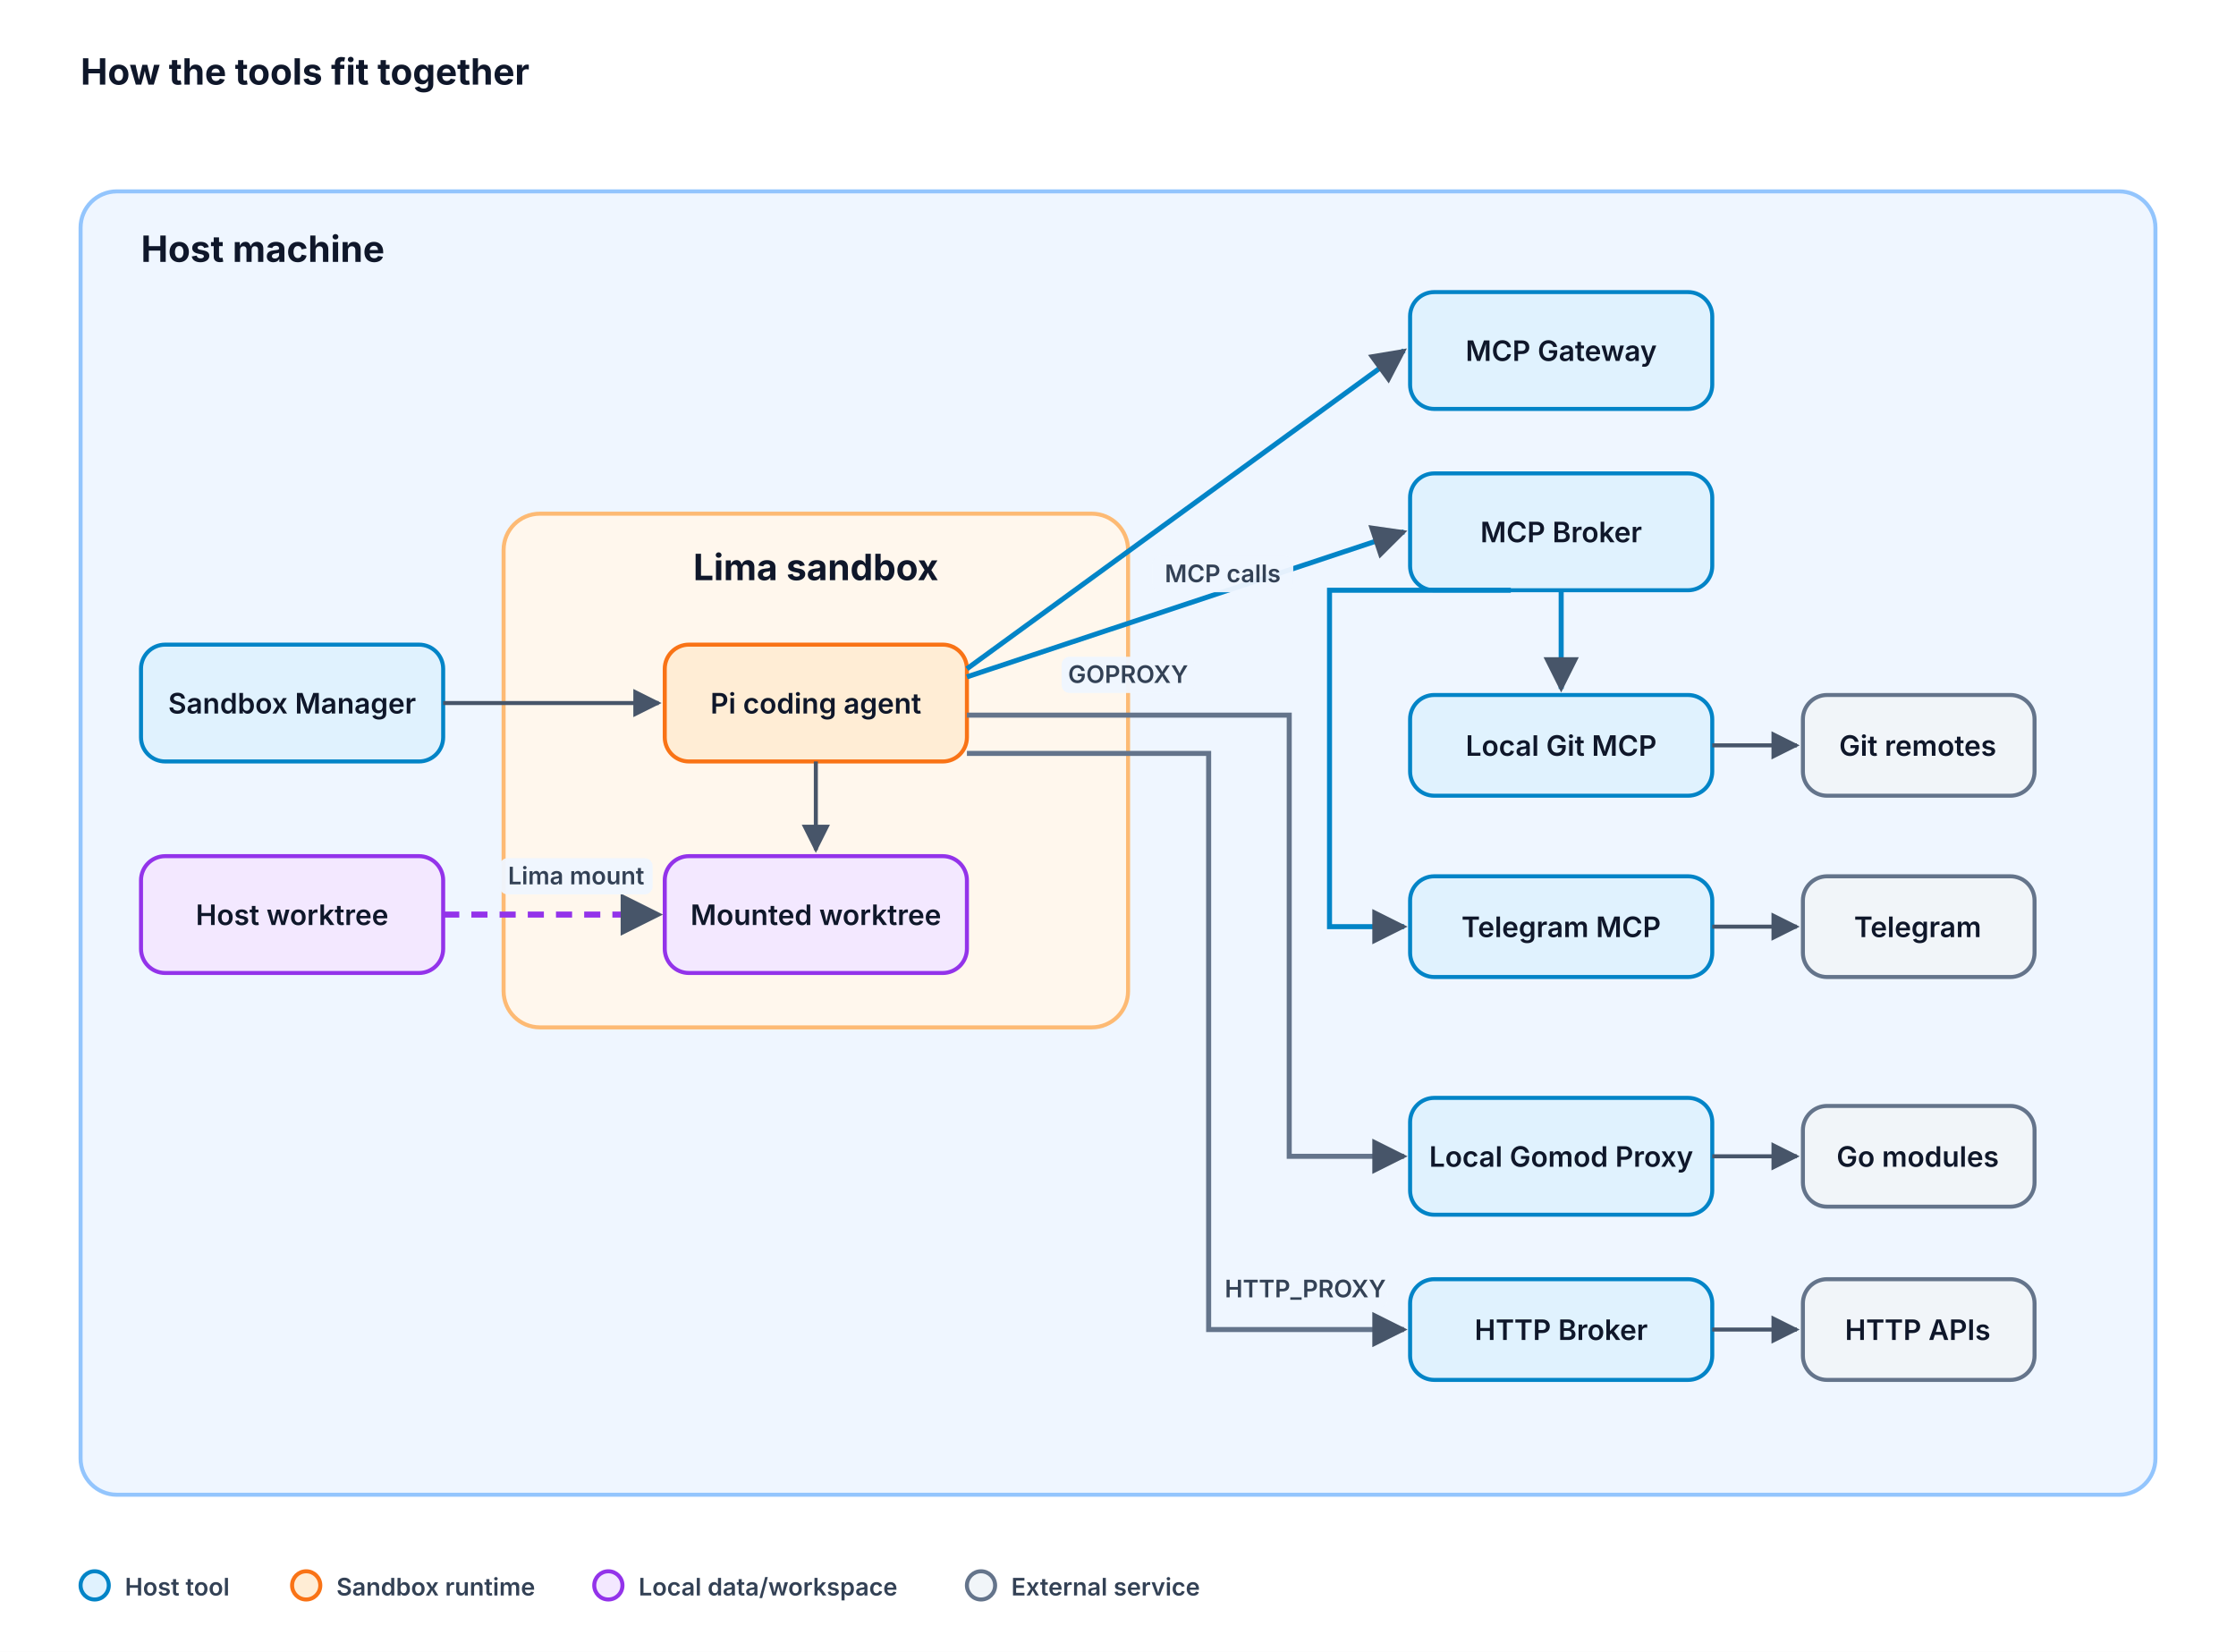
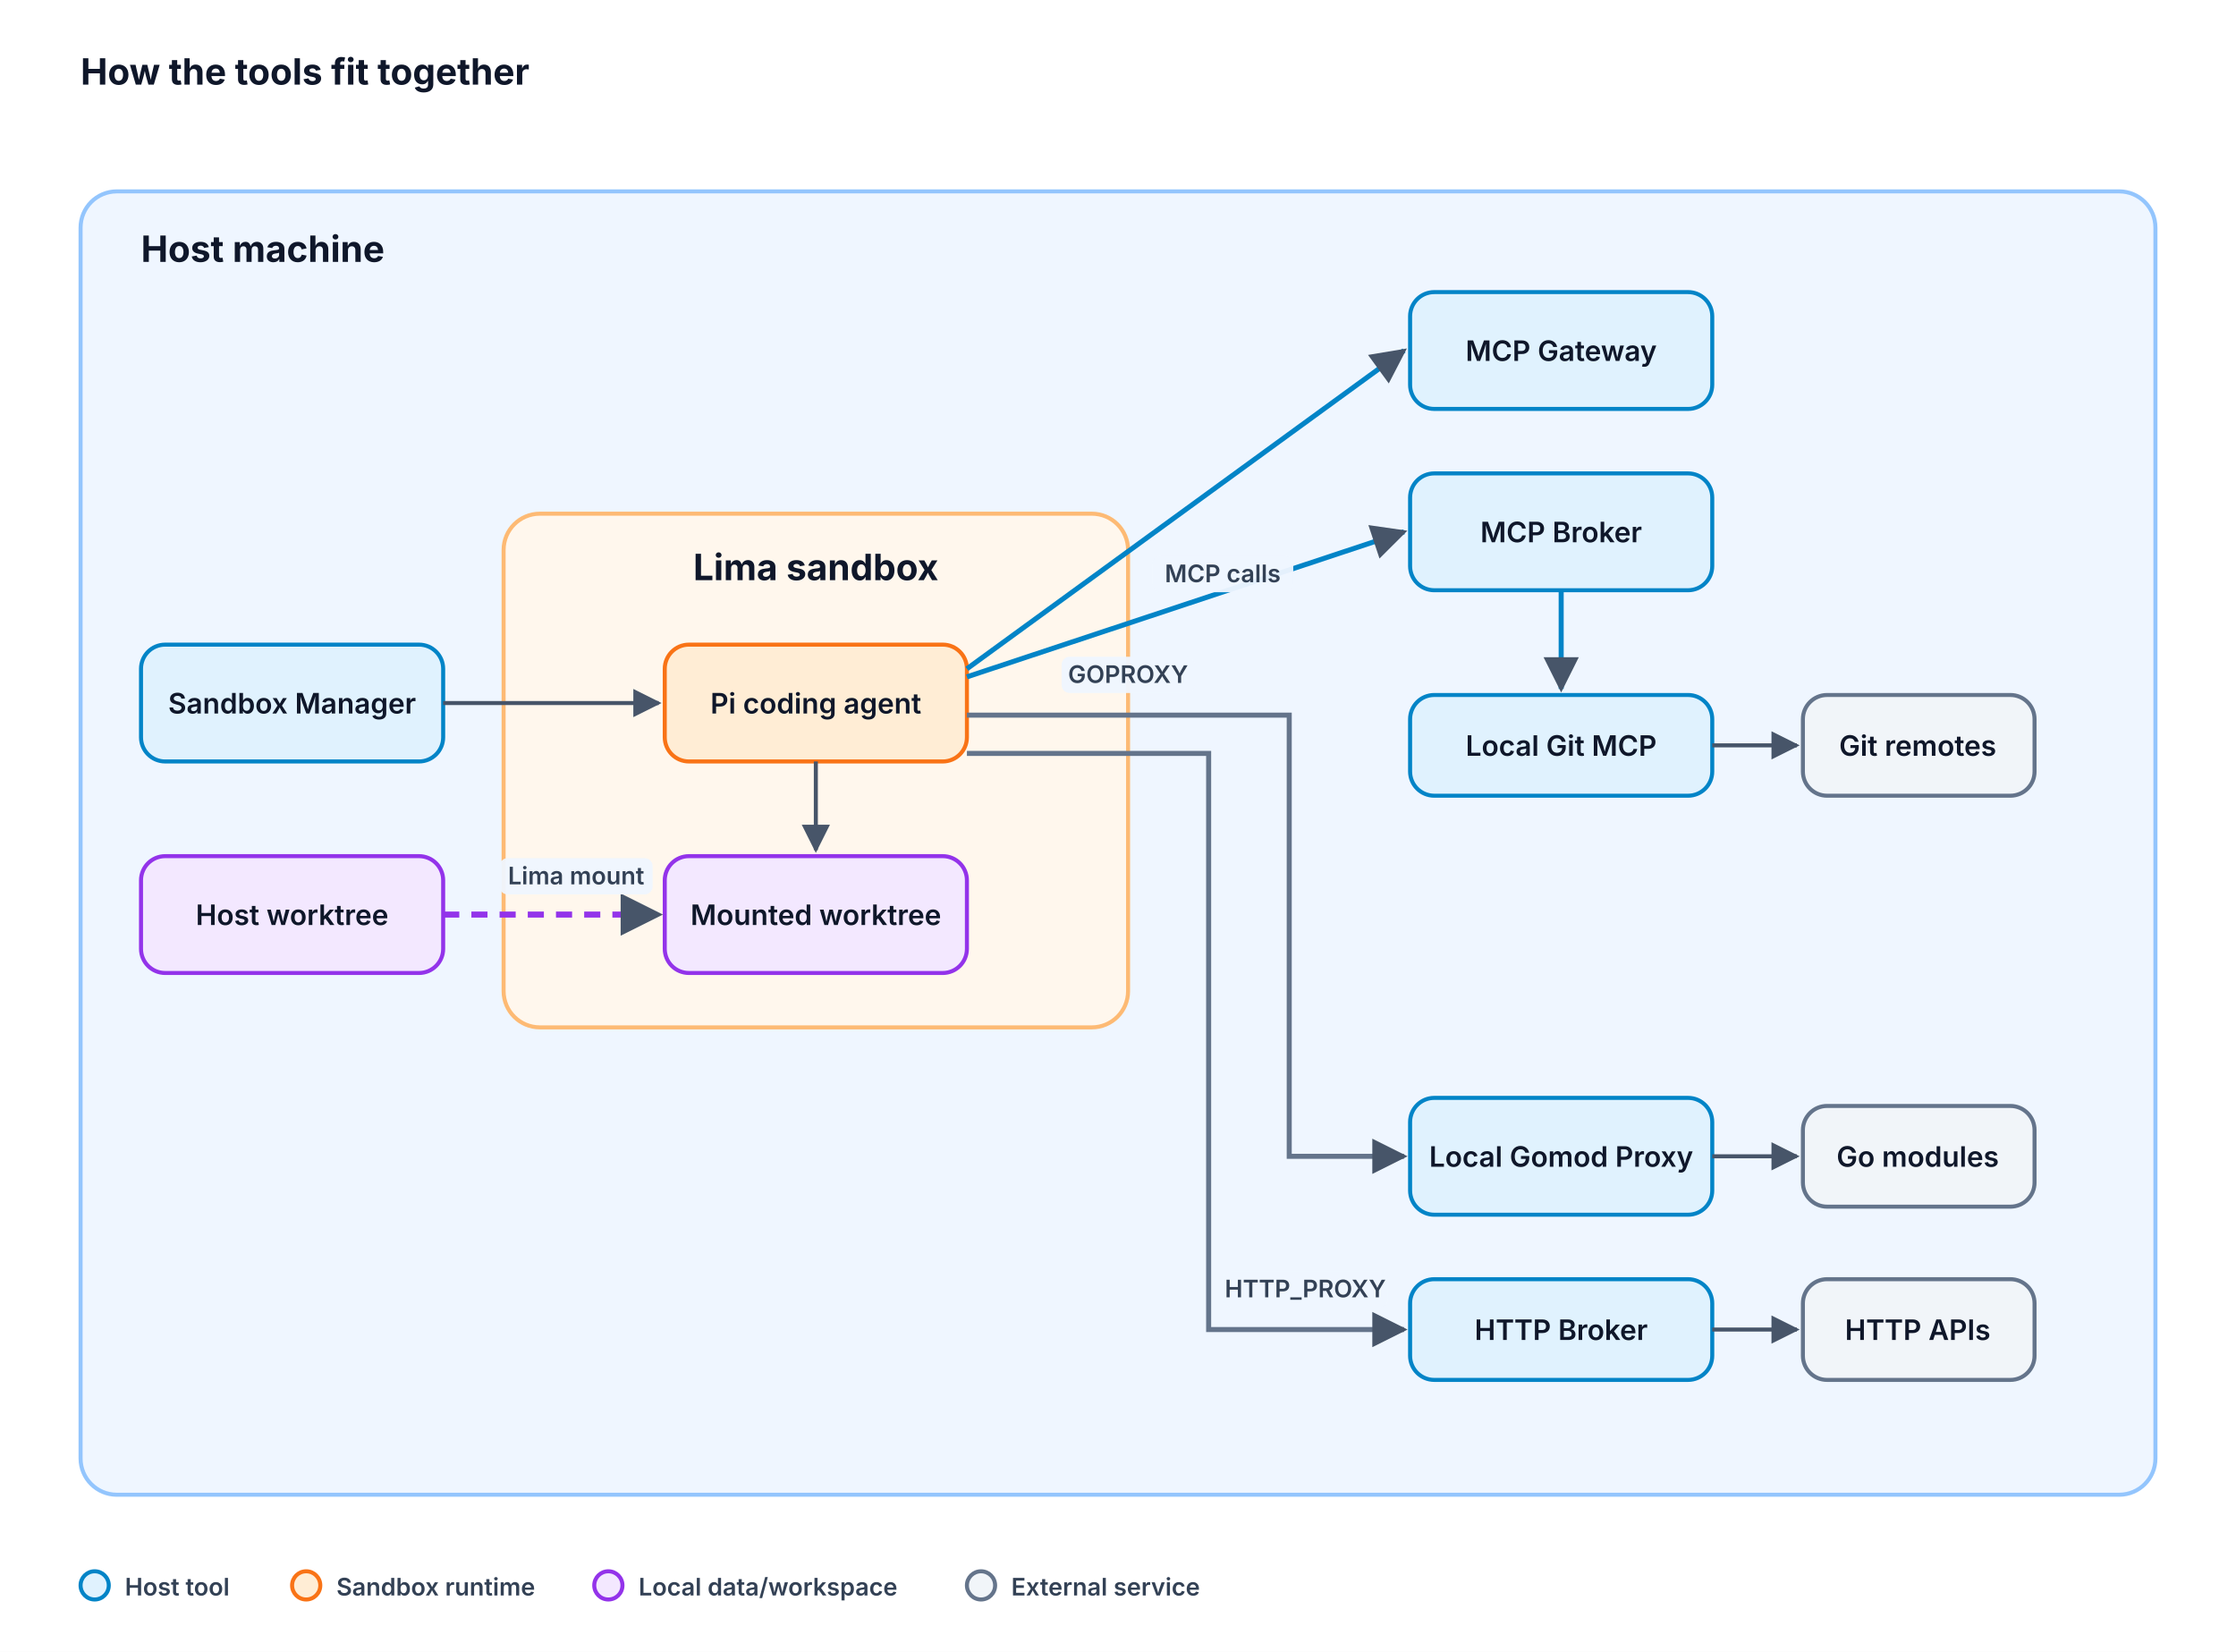
<svg xmlns="http://www.w3.org/2000/svg" width="1110" height="820" viewBox="0 0 1110 820" role="img" aria-labelledby="title desc">
  <defs>
    <marker id="arrow" viewBox="0 0 10 10" refX="9" refY="5" markerWidth="7" markerHeight="7" orient="auto-start-reverse">
      <path d="M 0 0 L 10 5 L 0 10 z" fill="#475569" />
    </marker>
    <style>
      .canvas { fill: #ffffff; }
      .group { stroke-width: 2; rx: 18; }
      .host { fill: #eff6ff; stroke: #93c5fd; }
      .sandbox { fill: #fff7ed; stroke: #fdba74; }
      .node { stroke-width: 2; rx: 12; }
      .host-node { fill: #e0f2fe; stroke: #0284c7; }
      .sandbox-node { fill: #ffedd5; stroke: #f97316; }
      .workspace-node { fill: #f3e8ff; stroke: #9333ea; }
      .external-node { fill: #f1f5f9; stroke: #64748b; }
      .title { font: 700 18px system-ui, -apple-system, BlinkMacSystemFont, "Segoe UI", sans-serif; fill: #0f172a; }
      .label { font: 600 14px system-ui, -apple-system, BlinkMacSystemFont, "Segoe UI", sans-serif; fill: #0f172a; text-anchor: middle; dominant-baseline: middle; }
      .edge { fill: none; stroke: #475569; stroke-width: 2; marker-end: url(#arrow); }
      .mcp { fill: none; stroke: #0284c7; stroke-width: 2.5; marker-end: url(#arrow); }
      .proxy { fill: none; stroke: #64748b; stroke-width: 2.5; marker-end: url(#arrow); }
      .mount { fill: none; stroke: #9333ea; stroke-width: 3; stroke-dasharray: 8 6; marker-end: url(#arrow); }
      .edge-label { font: 600 12px system-ui, -apple-system, BlinkMacSystemFont, "Segoe UI", sans-serif; fill: #334155; text-anchor: middle; }
      .label-bg { fill: #eff6ff; opacity: 0.95; rx: 4; }
      .legend-text { font: 600 12px system-ui, -apple-system, BlinkMacSystemFont, "Segoe UI", sans-serif; fill: #334155; }
    </style>
  </defs>
  <rect class="canvas" width="1110" height="820" />
  <text class="title" x="40" y="42">How the tools fit together</text>
  <rect class="group host" x="40" y="95" width="1030" height="647" />
  <text class="title" x="70" y="130">Host machine</text>
  <g transform="translate(0 -40)">
    <rect class="group sandbox" x="250" y="295" width="310" height="255" />
    <text class="title" x="405" y="328" text-anchor="middle">Lima sandbox</text>
    <rect class="node host-node" x="70" y="360" width="150" height="58" />
    <text class="label" x="145" y="389">Sandbox Manager</text>
    <rect class="node workspace-node" x="70" y="465" width="150" height="58" />
    <text class="label" x="145" y="494">Host worktree</text>
    <rect class="node sandbox-node" x="330" y="360" width="150" height="58" />
    <text class="label" x="405" y="389">Pi coding agent</text>
    <rect class="node workspace-node" x="330" y="465" width="150" height="58" />
    <text class="label" x="405" y="494">Mounted worktree</text>
    <rect class="node host-node" x="700" y="185" width="150" height="58" />
    <text class="label" x="775" y="214">MCP Gateway</text>
    <rect class="node host-node" x="700" y="275" width="150" height="58" />
    <text class="label" x="775" y="304">MCP Broker</text>
    <rect class="node host-node" x="700" y="385" width="150" height="50" />
    <text class="label" x="775" y="410">Local Git MCP</text>
-     <rect class="node host-node" x="700" y="475" width="150" height="50" />
-     <text class="label" x="775" y="500">Telegram MCP</text>
    <rect class="node host-node" x="700" y="585" width="150" height="58" />
    <text class="label" x="775" y="614">Local Gomod Proxy</text>
    <rect class="node host-node" x="700" y="675" width="150" height="50" />
    <text class="label" x="775" y="700">HTTP Broker</text>
    <rect class="node external-node" x="895" y="385" width="115" height="50" />
    <text class="label" x="952" y="410">Git remotes</text>
-     <rect class="node external-node" x="895" y="475" width="115" height="50" />
-     <text class="label" x="952" y="500">Telegram</text>
    <rect class="node external-node" x="895" y="589" width="115" height="50" />
    <text class="label" x="952" y="614">Go modules</text>
    <rect class="node external-node" x="895" y="675" width="115" height="50" />
    <text class="label" x="952" y="700">HTTP APIs</text>
    <path class="edge" d="M220 389 L327 389" />
    <path class="mount" d="M220 494 L327 494" />
    <rect class="label-bg" x="248" y="466" width="76" height="18" />
    <text class="edge-label" x="286" y="479">Lima mount</text>
    <path class="edge" d="M405 418 L405 462" />
    <path class="mcp" d="M480 372 L697 214" />
    <path class="mcp" d="M480 376 L697 304" />
    <rect class="label-bg" x="572" y="316" width="70" height="18" />
    <text class="edge-label" x="607" y="329">MCP calls</text>
    <path class="mcp" d="M775 333 L775 382" />
-     <path class="mcp" d="M750 333 L660 333 L660 500 L697 500" />
    <path class="proxy" d="M480 395 L640 395 L640 614 L697 614" />
    <rect class="label-bg" x="527" y="366" width="66" height="18" />
    <text class="edge-label" x="560" y="379">GOPROXY</text>
    <path class="proxy" d="M480 414 L600 414 L600 700 L697 700" />
    <rect class="label-bg" x="607" y="671" width="82" height="18" />
    <text class="edge-label" x="648" y="684">HTTP_PROXY</text>
    <path class="edge" d="M850 410 L892 410" />
-     <path class="edge" d="M850 500 L892 500" />
    <path class="edge" d="M850 614 L892 614" />
    <path class="edge" d="M850 700 L892 700" />
  </g>
  <rect class="node host-node" x="40" y="780" width="14" height="14" />
  <text class="legend-text" x="62" y="792">Host tool</text>
  <rect class="node sandbox-node" x="145" y="780" width="14" height="14" />
  <text class="legend-text" x="167" y="792">Sandbox runtime</text>
  <rect class="node workspace-node" x="295" y="780" width="14" height="14" />
  <text class="legend-text" x="317" y="792">Local data/workspace</text>
  <rect class="node external-node" x="480" y="780" width="14" height="14" />
  <text class="legend-text" x="502" y="792">External service</text>
</svg>
